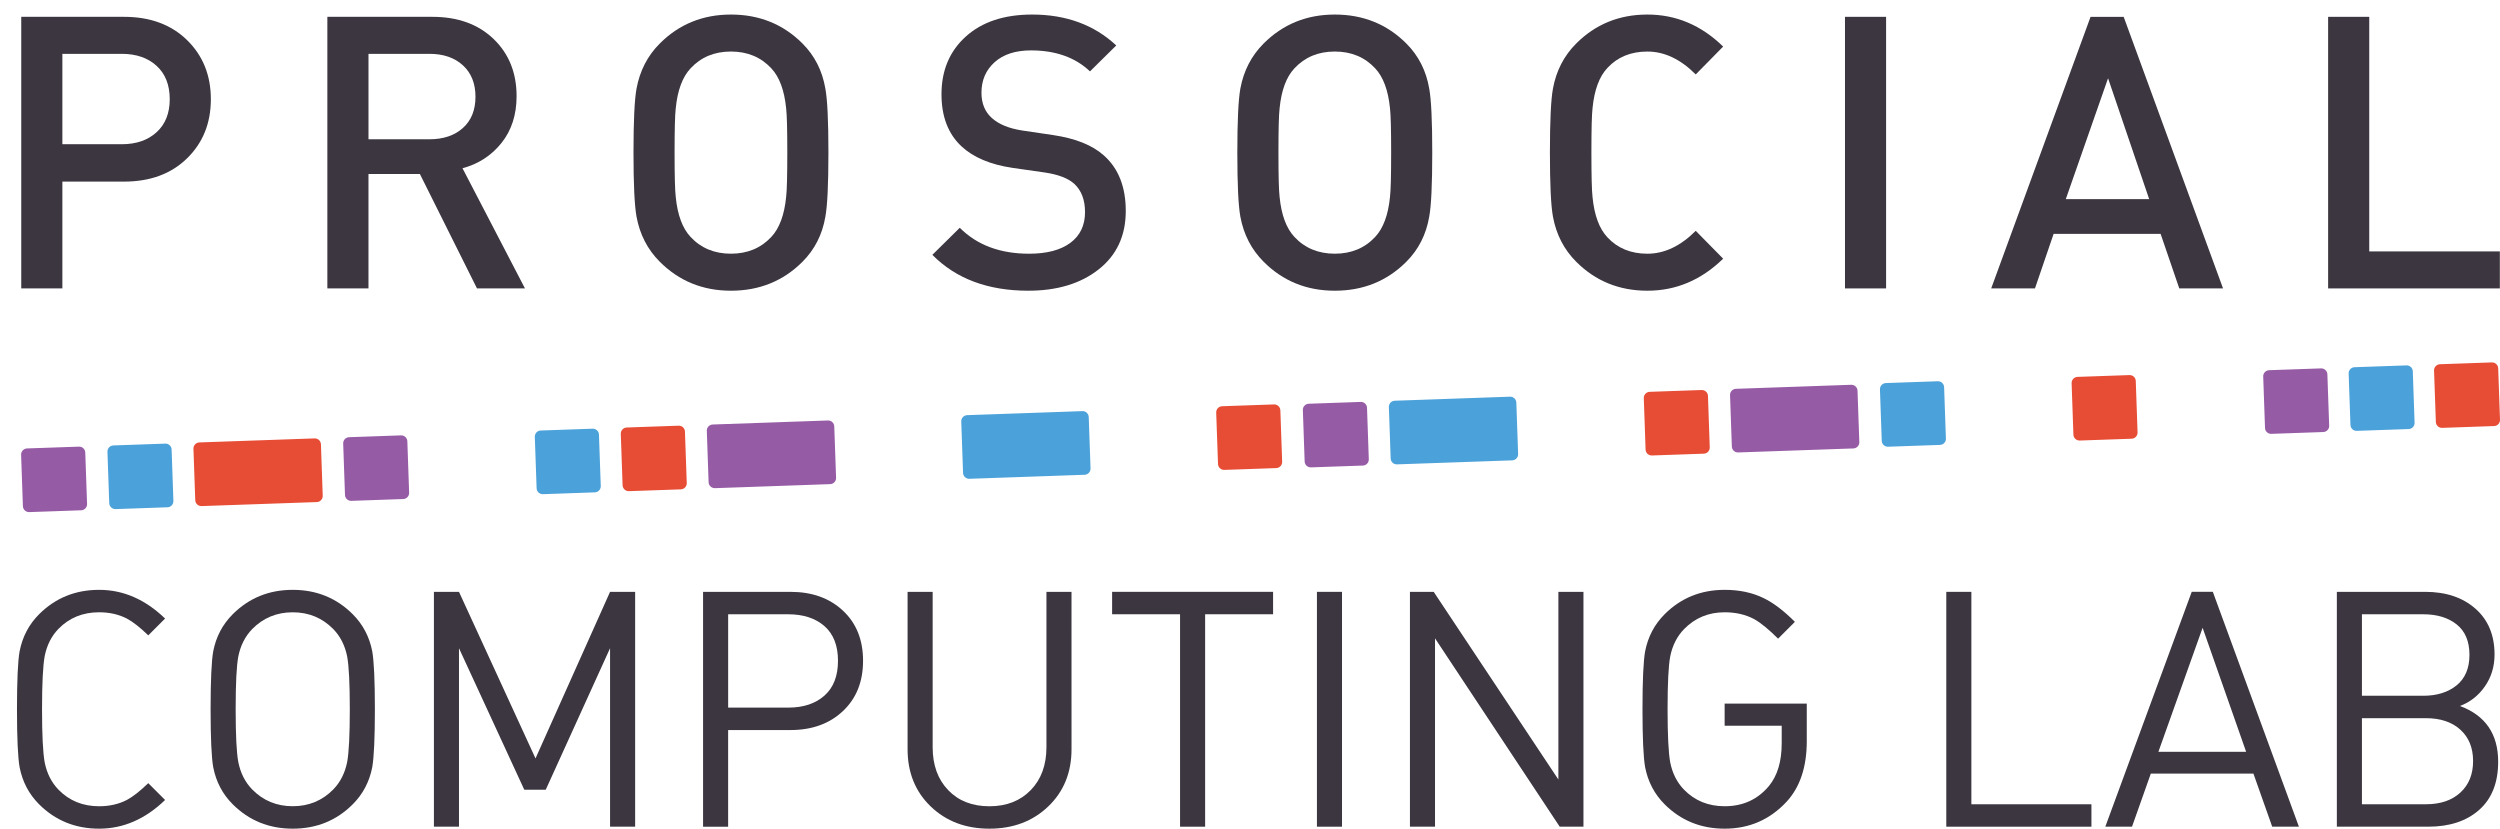
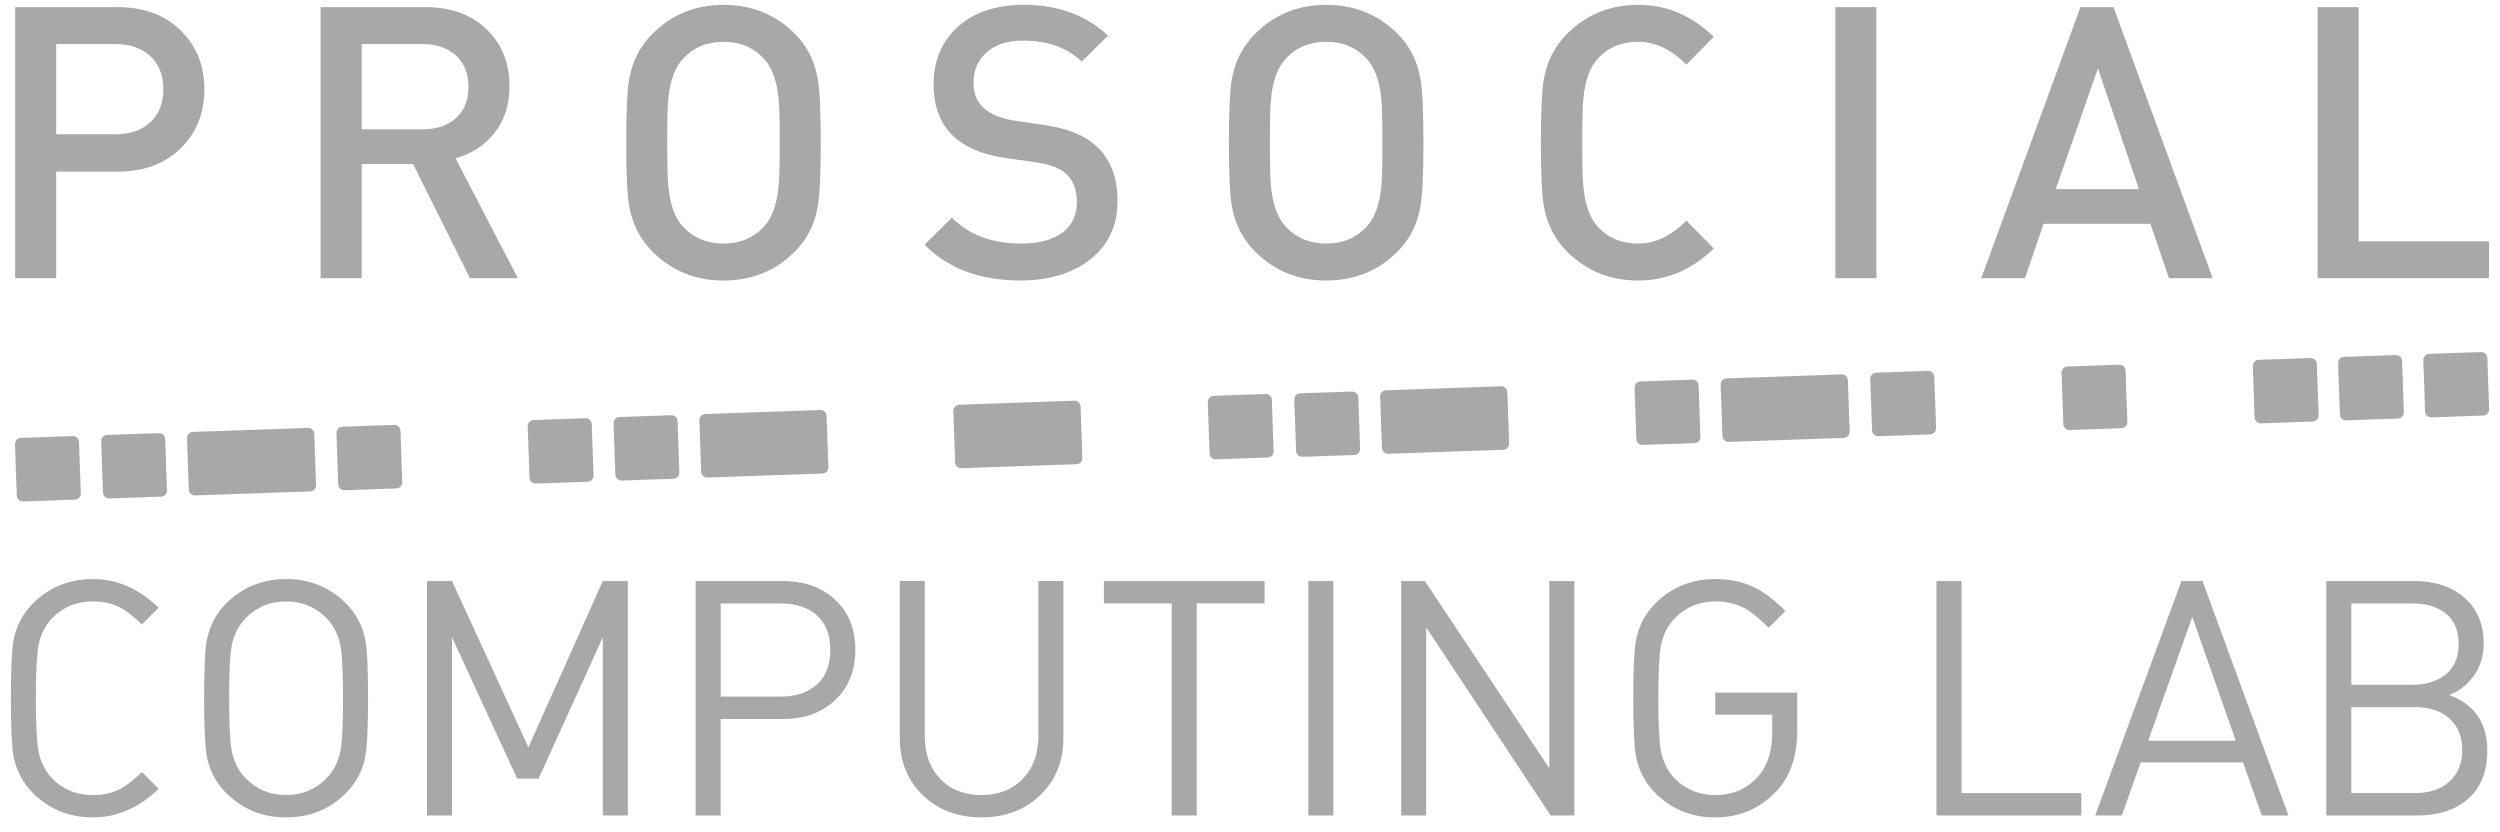
- <svg xmlns="http://www.w3.org/2000/svg" version="1.1" id="Layer_1" x="0px" y="0px" width="171.869px" height="56.969px" viewBox="0 0 171.869 56.969" enable-background="new 0 0 171.869 56.969" xml:space="preserve">
+ <svg xmlns="http://www.w3.org/2000/svg" version="1.1" id="Layer_1" x="0px" y="0px" width="134.302px" height="44.651px" viewBox="0 0 134.302 44.651" enable-background="new 0 0 134.302 44.651" xml:space="preserve">
  <g>
-     <path fill="#3C3640" d="M11.349,54.997c-1.36,1.315-2.872,1.972-4.535,1.972c-1.633,0-3.009-0.559-4.128-1.678   c-0.695-0.695-1.141-1.542-1.337-2.54c-0.121-0.681-0.182-2.011-0.182-3.991s0.061-3.311,0.182-3.991   c0.196-0.998,0.642-1.844,1.337-2.54c1.119-1.119,2.495-1.679,4.128-1.679c1.663,0,3.174,0.658,4.535,1.974l-1.156,1.156   c-0.559-0.544-1.051-0.93-1.474-1.156c-0.56-0.288-1.195-0.431-1.905-0.431c-1.119,0-2.049,0.377-2.79,1.134   c-0.483,0.498-0.802,1.125-0.952,1.881C2.951,45.774,2.89,46.991,2.89,48.76c0,1.77,0.061,2.986,0.182,3.651   c0.15,0.756,0.469,1.384,0.952,1.882c0.741,0.756,1.67,1.135,2.79,1.135c0.71,0,1.345-0.144,1.905-0.432   c0.423-0.227,0.915-0.613,1.474-1.156L11.349,54.997z" />
-     <path fill="#3C3640" d="M25.772,48.76c0,1.98-0.061,3.311-0.182,3.991c-0.196,0.998-0.643,1.845-1.338,2.54   c-1.119,1.12-2.495,1.678-4.127,1.678c-1.633,0-3.009-0.559-4.127-1.678c-0.696-0.695-1.142-1.542-1.338-2.54   c-0.121-0.681-0.182-2.011-0.182-3.991s0.061-3.311,0.182-3.991c0.196-0.998,0.642-1.844,1.338-2.54   c1.119-1.119,2.495-1.679,4.127-1.679c1.632,0,3.008,0.56,4.127,1.679c0.695,0.696,1.142,1.542,1.338,2.54   C25.711,45.45,25.772,46.78,25.772,48.76z M24.048,48.76c0-1.769-0.061-2.979-0.181-3.628c-0.151-0.755-0.469-1.383-0.952-1.882   c-0.757-0.771-1.687-1.156-2.79-1.156s-2.033,0.385-2.79,1.156c-0.483,0.5-0.801,1.127-0.952,1.882   c-0.122,0.65-0.182,1.859-0.182,3.628s0.06,2.979,0.182,3.628c0.15,0.756,0.468,1.383,0.952,1.882   c0.756,0.771,1.686,1.156,2.79,1.156s2.033-0.386,2.79-1.156c0.483-0.5,0.801-1.126,0.952-1.882   C23.988,51.739,24.048,50.529,24.048,48.76z" />
-     <path fill="#3C3640" d="M43.664,56.833H41.94V44.564l-4.422,9.729h-1.474l-4.49-9.729v12.269h-1.723V40.688h1.723l5.261,11.452   l5.125-11.452h1.724L43.664,56.833L43.664,56.833z" />
-     <path fill="#3C3640" d="M59.333,45.426c0,1.437-0.461,2.59-1.384,3.459s-2.124,1.304-3.606,1.304h-4.286v6.645h-1.723V40.688h6.009   c1.482,0,2.684,0.43,3.606,1.292C58.873,42.842,59.333,43.991,59.333,45.426z M57.61,45.426c0-1.042-0.31-1.836-0.929-2.38   c-0.621-0.544-1.452-0.816-2.495-0.816h-4.127v6.417h4.127c1.043,0,1.875-0.275,2.495-0.827C57.3,47.268,57.61,46.471,57.61,45.426   z" />
-     <path fill="#3C3640" d="M73.665,51.504c0,1.603-0.533,2.914-1.599,3.935c-1.065,1.021-2.415,1.53-4.048,1.53   s-2.978-0.51-4.037-1.53c-1.059-1.021-1.587-2.332-1.587-3.935V40.688h1.724v10.681c0,1.225,0.354,2.208,1.065,2.948   c0.71,0.742,1.656,1.112,2.834,1.112c1.18,0,2.127-0.371,2.846-1.112c0.718-0.741,1.077-1.724,1.077-2.948V40.688h1.723   L73.665,51.504L73.665,51.504z" />
-     <path fill="#3C3640" d="M87.521,42.229h-4.671v14.604h-1.724V42.229h-4.671v-1.542h11.066V42.229L87.521,42.229z" />
-     <path fill="#3C3640" d="M92.26,56.833h-1.724V40.688h1.724V56.833z" />
-     <path fill="#3C3640" d="M108.859,56.833h-1.633l-8.572-12.949v12.949h-1.724V40.688h1.633l8.572,12.903V40.688h1.724V56.833z" />
-     <path fill="#3C3640" d="M124.212,50.937c0,1.784-0.462,3.175-1.383,4.173c-1.149,1.24-2.571,1.859-4.264,1.859   c-1.633,0-3.009-0.559-4.128-1.678c-0.695-0.695-1.141-1.542-1.337-2.54c-0.122-0.681-0.183-2.011-0.183-3.991   s0.061-3.311,0.183-3.991c0.196-0.998,0.642-1.844,1.337-2.54c1.119-1.119,2.495-1.679,4.128-1.679   c1.012,0,1.904,0.189,2.676,0.567c0.665,0.318,1.383,0.862,2.154,1.633l-1.156,1.157c-0.635-0.635-1.179-1.081-1.633-1.338   c-0.59-0.318-1.271-0.476-2.041-0.476c-1.104,0-2.034,0.384-2.789,1.156c-0.484,0.5-0.802,1.127-0.953,1.882   c-0.121,0.65-0.181,1.86-0.181,3.628c0,1.77,0.06,2.986,0.181,3.651c0.151,0.756,0.468,1.384,0.953,1.882   c0.74,0.756,1.67,1.135,2.789,1.135c1.254,0,2.267-0.462,3.039-1.384c0.589-0.71,0.884-1.693,0.884-2.948v-1.202h-3.923v-1.52   h5.646V50.937z" />
-     <path fill="#3C3640" d="M143.781,56.833h-9.978V40.688h1.724v14.604h8.254L143.781,56.833L143.781,56.833z" />
-     <path fill="#3C3640" d="M158.045,56.833h-1.836l-1.292-3.651h-7.053l-1.293,3.651h-1.836l5.941-16.146h1.451L158.045,56.833z    M154.417,51.686l-2.993-8.527l-3.04,8.527H154.417z" />
-     <path fill="#3C3640" d="M171.743,52.366c0,1.436-0.436,2.54-1.304,3.31c-0.87,0.771-2.037,1.157-3.504,1.157h-6.282V40.688h6.078   c1.421,0,2.57,0.385,3.448,1.156c0.876,0.771,1.315,1.822,1.315,3.152c0,0.832-0.224,1.564-0.67,2.2   c-0.445,0.635-1.017,1.081-1.711,1.338C170.865,49.183,171.743,50.461,171.743,52.366z M169.769,45.019   c0-0.922-0.291-1.618-0.872-2.086c-0.583-0.468-1.35-0.703-2.302-0.703h-4.218v5.602h4.218c0.936,0,1.701-0.239,2.29-0.715   C169.473,46.639,169.769,45.941,169.769,45.019z M170.019,52.321c0-0.907-0.291-1.625-0.873-2.155s-1.372-0.793-2.37-0.793h-4.399   v5.918h4.399c0.998,0,1.788-0.269,2.37-0.805S170.019,53.228,170.019,52.321z" />
+     <path fill="#A8A8A8" d="M8.525,42.374c-1.061,1.026-2.24,1.538-3.537,1.538c-1.273,0-2.347-0.436-3.22-1.309   c-0.542-0.542-0.89-1.202-1.042-1.981c-0.094-0.53-0.142-1.567-0.142-3.112c0-1.544,0.048-2.582,0.142-3.112   c0.153-0.778,0.5-1.438,1.042-1.981c0.873-0.873,1.946-1.31,3.22-1.31c1.297,0,2.475,0.514,3.537,1.539l-0.902,0.902   c-0.436-0.425-0.82-0.726-1.149-0.902c-0.437-0.224-0.932-0.336-1.486-0.336c-0.873,0-1.598,0.294-2.176,0.885   c-0.376,0.389-0.625,0.877-0.743,1.467c-0.094,0.52-0.142,1.469-0.142,2.849c0,1.381,0.048,2.329,0.142,2.848   c0.118,0.59,0.366,1.079,0.743,1.468c0.578,0.59,1.303,0.885,2.176,0.885c0.554,0,1.049-0.111,1.486-0.336   c0.33-0.177,0.713-0.479,1.149-0.902L8.525,42.374z" />
+     <path fill="#A8A8A8" d="M19.773,37.51c0,1.545-0.047,2.582-0.142,3.112c-0.152,0.779-0.501,1.439-1.043,1.981   c-0.873,0.874-1.946,1.309-3.219,1.309c-1.273,0-2.347-0.436-3.219-1.309c-0.543-0.542-0.891-1.202-1.043-1.981   c-0.094-0.53-0.142-1.567-0.142-3.112c0-1.544,0.047-2.582,0.142-3.112c0.153-0.778,0.5-1.438,1.043-1.981   c0.873-0.873,1.946-1.31,3.219-1.31c1.273,0,2.346,0.437,3.219,1.31c0.542,0.543,0.891,1.203,1.043,1.981   C19.726,34.929,19.773,35.966,19.773,37.51z M18.429,37.51c0-1.38-0.047-2.323-0.141-2.829c-0.118-0.589-0.366-1.079-0.743-1.468   c-0.59-0.603-1.316-0.902-2.176-0.902c-0.86,0-1.585,0.3-2.176,0.902c-0.376,0.39-0.625,0.879-0.743,1.468   c-0.095,0.507-0.142,1.449-0.142,2.829s0.047,2.323,0.142,2.83c0.117,0.59,0.365,1.079,0.743,1.467   c0.589,0.602,1.315,0.902,2.176,0.902c0.861,0,1.586-0.301,2.176-0.902c0.376-0.39,0.625-0.877,0.743-1.467   C18.382,39.833,18.429,38.89,18.429,37.51z" />
+     <path fill="#A8A8A8" d="M33.728,43.807h-1.345v-9.569l-3.449,7.588h-1.15l-3.501-7.588v9.569h-1.344V31.214h1.344l4.103,8.933   l3.997-8.933h1.345V43.807L33.728,43.807z" />
+     <path fill="#A8A8A8" d="M45.949,34.909c0,1.121-0.36,2.021-1.08,2.698c-0.72,0.678-1.656,1.018-2.812,1.018h-3.342v5.182H37.37   V31.214h4.687c1.156,0,2.093,0.336,2.812,1.009C45.59,32.895,45.949,33.791,45.949,34.909z M44.604,34.909   c0-0.812-0.242-1.432-0.724-1.855c-0.484-0.425-1.133-0.637-1.946-0.637h-3.218v5.004h3.218c0.813,0,1.462-0.214,1.946-0.644   C44.363,36.346,44.604,35.725,44.604,34.909z" />
+     <path fill="#A8A8A8" d="M57.126,39.65c0,1.25-0.416,2.272-1.247,3.069c-0.831,0.796-1.884,1.192-3.157,1.192   c-1.274,0-2.323-0.397-3.148-1.192c-0.826-0.797-1.238-1.819-1.238-3.069v-8.437h1.345v8.331c0,0.955,0.276,1.722,0.831,2.299   c0.554,0.578,1.292,0.868,2.21,0.868c0.92,0,1.659-0.29,2.219-0.868c0.56-0.577,0.84-1.345,0.84-2.299v-8.331h1.344L57.126,39.65   L57.126,39.65z" />
+     <path fill="#A8A8A8" d="M67.933,32.416H64.29v11.391h-1.345V32.416h-3.643v-1.202h8.63V32.416L67.933,32.416z" />
+     <path fill="#A8A8A8" d="M71.629,43.807h-1.344V31.214h1.344V43.807z" />
+     <path fill="#A8A8A8" d="M84.575,43.807h-1.273l-6.686-10.1v10.1h-1.343V31.214h1.273l6.685,10.063V31.214h1.344V43.807z" />
+     <path fill="#A8A8A8" d="M96.55,39.208c0,1.391-0.361,2.476-1.08,3.254c-0.895,0.967-2.004,1.45-3.324,1.45   c-1.273,0-2.348-0.436-3.221-1.309c-0.541-0.542-0.889-1.202-1.041-1.981c-0.096-0.53-0.145-1.567-0.145-3.112   c0-1.544,0.049-2.582,0.145-3.112c0.152-0.778,0.5-1.438,1.041-1.981c0.873-0.873,1.947-1.31,3.221-1.31   c0.789,0,1.484,0.147,2.086,0.442c0.52,0.249,1.08,0.672,1.682,1.273l-0.902,0.903c-0.496-0.496-0.92-0.844-1.273-1.045   c-0.461-0.247-0.992-0.371-1.592-0.371c-0.861,0-1.588,0.3-2.176,0.902c-0.377,0.39-0.625,0.879-0.742,1.468   c-0.096,0.507-0.143,1.45-0.143,2.829c0,1.381,0.047,2.329,0.143,2.848c0.117,0.59,0.363,1.079,0.742,1.468   c0.578,0.59,1.303,0.886,2.176,0.886c0.979,0,1.768-0.36,2.369-1.08c0.459-0.554,0.689-1.32,0.689-2.299v-0.938h-3.059v-1.186   h4.402v2H96.55z" />
+     <path fill="#A8A8A8" d="M111.812,43.807h-7.781V31.214h1.344v11.391h6.438V43.807L111.812,43.807z" />
+     <path fill="#A8A8A8" d="M122.937,43.807h-1.432l-1.008-2.849h-5.5l-1.01,2.849h-1.432l4.633-12.593h1.133L122.937,43.807z    M120.106,39.792l-2.334-6.65l-2.371,6.65H120.106z" />
+     <path fill="#A8A8A8" d="M133.62,40.322c0,1.12-0.34,1.981-1.018,2.581c-0.678,0.602-1.59,0.903-2.732,0.903h-4.9V31.214h4.742   c1.107,0,2.004,0.301,2.688,0.902s1.025,1.421,1.025,2.458c0,0.649-0.174,1.221-0.521,1.716s-0.793,0.844-1.336,1.044   C132.935,37.84,133.62,38.837,133.62,40.322z M132.079,34.593c0-0.719-0.227-1.263-0.678-1.627   c-0.457-0.365-1.055-0.549-1.797-0.549h-3.289v4.369h3.289c0.73,0,1.326-0.187,1.785-0.558   C131.851,35.855,132.079,35.312,132.079,34.593z M132.274,40.287c0-0.707-0.227-1.268-0.68-1.681   c-0.455-0.413-1.07-0.618-1.848-0.618h-3.432v4.615h3.432c0.777,0,1.393-0.21,1.848-0.628   C132.048,41.558,132.274,40.995,132.274,40.287z" />
  </g>
-   <path fill="#E74C35" d="M171.869,28.856c0.008,0.231-0.174,0.426-0.404,0.434l-3.571,0.125c-0.231,0.008-0.427-0.173-0.435-0.405  l-0.124-3.536c-0.008-0.232,0.175-0.426,0.406-0.434l3.57-0.125c0.231-0.008,0.427,0.173,0.434,0.405L171.869,28.856z" />
-   <path fill="#E74C35" d="M146.952,29.726c0.008,0.233-0.174,0.427-0.405,0.435l-3.571,0.125c-0.231,0.008-0.426-0.173-0.434-0.406  l-0.123-3.534c-0.009-0.232,0.173-0.428,0.405-0.436l3.571-0.124c0.231-0.008,0.426,0.173,0.434,0.406L146.952,29.726z" />
-   <path fill="#E74C35" d="M117.541,30.754c0.008,0.231-0.173,0.426-0.405,0.435l-3.57,0.124c-0.232,0.008-0.427-0.173-0.436-0.405  l-0.123-3.536c-0.009-0.231,0.173-0.426,0.406-0.435l3.57-0.124c0.232-0.008,0.427,0.173,0.436,0.404L117.541,30.754z" />
-   <path fill="#965BA5" d="M94.102,31.572c0.008,0.232-0.173,0.426-0.405,0.434l-3.57,0.125c-0.232,0.008-0.427-0.173-0.435-0.405  l-0.124-3.535c-0.008-0.232,0.174-0.427,0.406-0.435l3.571-0.125c0.231-0.008,0.426,0.173,0.434,0.405L94.102,31.572z" />
-   <path fill="#E74C35" d="M88.145,31.745c0.009,0.231-0.173,0.426-0.405,0.435l-3.57,0.124c-0.232,0.009-0.427-0.173-0.435-0.405  l-0.124-3.536c-0.008-0.232,0.173-0.426,0.406-0.435l3.57-0.125c0.231-0.008,0.426,0.173,0.435,0.405L88.145,31.745z" />
-   <path fill="#E74C35" d="M47.213,33.207c0.008,0.231-0.173,0.426-0.406,0.435l-3.57,0.124c-0.232,0.009-0.427-0.173-0.435-0.405  l-0.124-3.535c-0.008-0.233,0.173-0.427,0.406-0.436l3.57-0.125c0.232-0.009,0.427,0.173,0.435,0.406L47.213,33.207z" />
-   <path fill="#4BA1D9" d="M41.301,33.413c0.008,0.231-0.173,0.427-0.405,0.435l-3.57,0.125c-0.232,0.009-0.427-0.173-0.435-0.406  l-0.124-3.535c-0.008-0.232,0.173-0.427,0.405-0.435l3.57-0.125c0.232-0.008,0.426,0.173,0.435,0.406L41.301,33.413z" />
-   <path fill="#965BA5" d="M28.127,33.873c0.008,0.232-0.173,0.427-0.405,0.434l-3.57,0.126c-0.232,0.007-0.427-0.174-0.435-0.406  l-0.124-3.535c-0.008-0.233,0.174-0.427,0.406-0.436l3.57-0.125c0.232-0.009,0.427,0.173,0.435,0.406L28.127,33.873z" />
-   <path fill="#4BA1D9" d="M11.921,34.439c0.008,0.231-0.173,0.427-0.405,0.435l-3.57,0.125c-0.232,0.008-0.427-0.174-0.435-0.406  l-0.124-3.535c-0.008-0.233,0.173-0.427,0.406-0.435l3.57-0.125c0.232-0.008,0.427,0.174,0.435,0.406L11.921,34.439z" />
-   <path fill="#965BA5" d="M5.986,34.646c0.008,0.231-0.173,0.427-0.405,0.435l-3.57,0.125c-0.233,0.008-0.427-0.174-0.436-0.406  l-0.124-3.536c-0.008-0.231,0.173-0.426,0.406-0.435l3.57-0.124c0.232-0.009,0.427,0.173,0.435,0.406L5.986,34.646z" />
-   <path fill="#4BA1D9" d="M165.997,29.061c0.009,0.233-0.173,0.427-0.405,0.435l-3.57,0.124c-0.232,0.009-0.426-0.172-0.434-0.405  l-0.124-3.535c-0.008-0.232,0.173-0.427,0.405-0.435l3.571-0.125c0.232-0.008,0.426,0.173,0.434,0.406L165.997,29.061z" />
-   <path fill="#4BA1D9" d="M133.777,30.151c0.009,0.232-0.173,0.427-0.405,0.435l-3.571,0.125c-0.232,0.008-0.427-0.173-0.435-0.406  l-0.124-3.535c-0.008-0.232,0.174-0.427,0.406-0.435l3.57-0.125c0.232-0.008,0.426,0.173,0.435,0.406L133.777,30.151z" />
-   <path fill="#965BA5" d="M127.264,26.453l-7.923,0.277c-0.233,0.008-0.414,0.202-0.405,0.435l0.124,3.535  c0.008,0.233,0.203,0.415,0.435,0.405l7.923-0.276c0.231-0.009,0.414-0.203,0.406-0.435l-0.124-3.535  C127.691,26.627,127.496,26.445,127.264,26.453z" />
-   <path fill="#4BA1D9" d="M103.809,27.271l-7.923,0.278c-0.232,0.009-0.413,0.203-0.405,0.434l0.124,3.536  c0.008,0.232,0.202,0.414,0.435,0.405l7.922-0.276c0.231-0.009,0.414-0.203,0.406-0.435l-0.124-3.536  C104.235,27.446,104.041,27.264,103.809,27.271z" />
-   <path fill="#4BA1D9" d="M74.413,28.264l-7.923,0.277c-0.232,0.008-0.414,0.203-0.406,0.435l0.124,3.535  c0.008,0.232,0.203,0.413,0.435,0.405l7.923-0.277c0.232-0.008,0.413-0.202,0.406-0.434l-0.124-3.535  C74.839,28.437,74.645,28.255,74.413,28.264z" />
-   <path fill="#965BA5" d="M56.92,28.907l-7.923,0.277c-0.231,0.008-0.414,0.202-0.405,0.434l0.123,3.536  c0.008,0.231,0.203,0.414,0.435,0.406l7.923-0.277c0.232-0.008,0.414-0.204,0.405-0.435l-0.124-3.535  C57.347,29.08,57.152,28.899,56.92,28.907z" />
-   <path fill="#E74C35" d="M21.627,30.139l-7.923,0.277c-0.231,0.008-0.413,0.202-0.405,0.435l0.124,3.536  c0.008,0.231,0.203,0.414,0.435,0.405l7.923-0.276c0.232-0.009,0.414-0.204,0.406-0.436l-0.123-3.535  C22.055,30.312,21.86,30.131,21.627,30.139z" />
-   <path fill="#965BA5" d="M160.125,29.267c0.009,0.231-0.173,0.426-0.405,0.434l-3.571,0.125c-0.231,0.009-0.427-0.173-0.435-0.405  l-0.124-3.535c-0.008-0.232,0.174-0.427,0.406-0.436l3.57-0.124c0.233-0.008,0.427,0.173,0.436,0.406L160.125,29.267z" />
-   <path fill="#3C3640" d="M14.496,6.821c0,1.644-0.546,2.999-1.636,4.064c-1.091,1.067-2.535,1.6-4.332,1.6h-4.24v7.342H1.461V1.157  h7.067c1.797,0,3.241,0.534,4.332,1.6C13.95,3.824,14.496,5.178,14.496,6.821z M11.669,6.821c0-0.979-0.301-1.744-0.903-2.294  s-1.4-0.826-2.395-0.826H4.288v6.214h4.083c0.994,0,1.793-0.275,2.395-0.826C11.368,8.539,11.669,7.783,11.669,6.821z" />
-   <path fill="#3C3640" d="M36.09,19.828h-3.298l-3.926-7.867h-3.534v7.867h-2.827V1.157h7.224c1.745,0,3.146,0.507,4.202,1.521  c1.055,1.014,1.583,2.326,1.583,3.933c0,1.277-0.345,2.348-1.034,3.213c-0.69,0.865-1.584,1.447-2.684,1.743L36.09,19.828z   M32.688,6.651c0-0.913-0.289-1.633-0.864-2.16c-0.576-0.526-1.343-0.79-2.303-0.79h-4.188v5.874h4.188  c0.959,0,1.728-0.259,2.303-0.777C32.4,8.28,32.688,7.564,32.688,6.651z" />
-   <path fill="#3C3640" d="M56.952,10.493c0,2.185-0.07,3.654-0.21,4.405c-0.209,1.224-0.732,2.255-1.57,3.094  c-1.326,1.329-2.967,1.994-4.921,1.994c-1.937,0-3.568-0.665-4.895-1.994c-0.838-0.839-1.37-1.871-1.596-3.094  c-0.14-0.77-0.209-2.237-0.209-4.405s0.069-3.636,0.209-4.405c0.227-1.224,0.758-2.255,1.596-3.094C46.682,1.665,48.314,1,50.25,1  c1.955,0,3.595,0.665,4.921,1.993c0.838,0.839,1.361,1.871,1.57,3.094C56.881,6.839,56.952,8.307,56.952,10.493z M54.125,10.493  c0-1.59-0.026-2.604-0.079-3.042c-0.123-1.242-0.462-2.159-1.021-2.754c-0.716-0.769-1.641-1.154-2.775-1.154  c-1.135,0-2.059,0.385-2.774,1.154c-0.558,0.595-0.899,1.512-1.021,2.754c-0.053,0.437-0.079,1.451-0.079,3.042  c0,1.591,0.026,2.605,0.079,3.042c0.122,1.242,0.462,2.159,1.021,2.754c0.715,0.769,1.64,1.152,2.774,1.152  c1.134,0,2.059-0.384,2.775-1.152c0.558-0.595,0.898-1.513,1.021-2.754C54.099,13.098,54.125,12.083,54.125,10.493z" />
-   <path fill="#3C3640" d="M77.394,14.504c0,1.696-0.62,3.034-1.858,4.012c-1.239,0.979-2.853,1.47-4.843,1.47  c-2.774,0-4.973-0.822-6.596-2.466l1.885-1.861c1.186,1.189,2.774,1.783,4.763,1.783c1.222,0,2.168-0.249,2.84-0.747  c0.671-0.498,1.008-1.202,1.008-2.11c0-0.84-0.245-1.486-0.733-1.941c-0.418-0.384-1.099-0.647-2.042-0.787l-2.198-0.314  c-1.536-0.227-2.714-0.725-3.534-1.495c-0.908-0.856-1.361-2.045-1.361-3.566c0-1.643,0.558-2.967,1.675-3.973  C67.517,1.503,69.035,1,70.955,1c2.338,0,4.267,0.708,5.785,2.124l-1.806,1.783c-1.013-0.961-2.365-1.442-4.058-1.442  c-1.064,0-1.897,0.271-2.5,0.812c-0.602,0.542-0.903,1.241-0.903,2.098c0,0.734,0.24,1.315,0.72,1.744  c0.48,0.428,1.173,0.712,2.081,0.852l2.12,0.314c1.536,0.228,2.696,0.691,3.481,1.39C76.888,11.567,77.394,12.844,77.394,14.504z" />
-   <path fill="#3C3640" d="M98.464,10.493c0,2.185-0.069,3.654-0.209,4.405c-0.209,1.224-0.732,2.255-1.57,3.094  c-1.326,1.329-2.967,1.994-4.921,1.994c-1.937,0-3.569-0.665-4.895-1.994c-0.838-0.839-1.37-1.871-1.597-3.094  c-0.14-0.77-0.209-2.237-0.209-4.405s0.07-3.636,0.209-4.405c0.227-1.224,0.759-2.255,1.597-3.094C88.195,1.665,89.827,1,91.764,1  c1.954,0,3.595,0.665,4.921,1.993c0.838,0.839,1.361,1.871,1.57,3.094C98.395,6.839,98.464,8.307,98.464,10.493z M95.638,10.493  c0-1.59-0.026-2.604-0.079-3.042c-0.122-1.242-0.462-2.159-1.02-2.754c-0.717-0.769-1.641-1.154-2.775-1.154  s-2.059,0.385-2.774,1.154c-0.559,0.595-0.9,1.512-1.021,2.754c-0.053,0.437-0.079,1.451-0.079,3.042  c0,1.591,0.026,2.605,0.079,3.042c0.121,1.242,0.462,2.159,1.021,2.754c0.715,0.769,1.64,1.152,2.774,1.152s2.059-0.384,2.775-1.152  c0.558-0.595,0.898-1.513,1.02-2.754C95.612,13.098,95.638,12.083,95.638,10.493z" />
-   <path fill="#3C3640" d="M118.462,17.783c-1.501,1.468-3.237,2.203-5.209,2.203c-1.938,0-3.568-0.665-4.895-1.994  c-0.838-0.839-1.37-1.871-1.596-3.094c-0.141-0.77-0.209-2.237-0.209-4.405s0.068-3.636,0.209-4.405  c0.226-1.224,0.758-2.255,1.596-3.094C109.685,1.665,111.316,1,113.253,1c1.972,0,3.708,0.734,5.209,2.202l-1.884,1.915  c-1.047-1.049-2.155-1.573-3.324-1.573c-1.135,0-2.051,0.375-2.749,1.127c-0.559,0.595-0.898,1.512-1.021,2.754  c-0.053,0.437-0.079,1.46-0.079,3.068c0,1.608,0.027,2.631,0.079,3.068c0.123,1.241,0.462,2.159,1.021,2.753  c0.698,0.752,1.614,1.128,2.749,1.128c1.169,0,2.277-0.524,3.324-1.573L118.462,17.783z" />
-   <path fill="#3C3640" d="M129.665,19.828h-2.827V1.157h2.827V19.828z" />
-   <path fill="#3C3640" d="M152.829,19.828h-3.009l-1.283-3.749h-7.356l-1.282,3.749h-3.009l6.831-18.67h2.277L152.829,19.828z   M147.751,13.691l-2.827-8.312l-2.906,8.312H147.751z" />
-   <path fill="#3C3640" d="M171.858,19.828h-11.805V1.157h2.827v16.127h8.978V19.828z" />
+   <path fill="#A8A8A8" d="M133.718,21.986c0.006,0.18-0.137,0.333-0.314,0.338l-2.785,0.098c-0.18,0.006-0.334-0.135-0.34-0.316  l-0.096-2.758c-0.008-0.181,0.135-0.333,0.316-0.338l2.785-0.098c0.18-0.006,0.332,0.135,0.338,0.316L133.718,21.986z" />
+   <path fill="#A8A8A8" d="M114.284,22.665c0.006,0.182-0.135,0.333-0.316,0.339l-2.785,0.097c-0.18,0.006-0.332-0.135-0.338-0.317  l-0.096-2.756c-0.006-0.181,0.135-0.334,0.316-0.34l2.785-0.097c0.18-0.006,0.332,0.135,0.338,0.317L114.284,22.665z" />
+   <path fill="#A8A8A8" d="M91.347,23.466c0.006,0.18-0.135,0.333-0.316,0.34l-2.785,0.096c-0.18,0.006-0.332-0.134-0.34-0.315  l-0.096-2.758c-0.006-0.18,0.137-0.333,0.316-0.339l2.785-0.097c0.182-0.006,0.334,0.135,0.34,0.315L91.347,23.466z" />
+   <path fill="#A8A8A8" d="M73.066,24.105c0.006,0.181-0.135,0.332-0.316,0.338l-2.784,0.098c-0.18,0.006-0.333-0.135-0.339-0.315  l-0.098-2.757c-0.006-0.181,0.137-0.333,0.317-0.339l2.785-0.098c0.181-0.006,0.333,0.135,0.339,0.316L73.066,24.105z" />
+   <path fill="#A8A8A8" d="M68.42,24.24c0.006,0.18-0.135,0.332-0.316,0.339l-2.785,0.097c-0.181,0.006-0.333-0.135-0.339-0.316  l-0.097-2.758c-0.006-0.181,0.135-0.332,0.317-0.339l2.784-0.097c0.18-0.006,0.332,0.135,0.34,0.316L68.42,24.24z" />
+   <path fill="#A8A8A8" d="M36.496,25.38c0.007,0.18-0.135,0.332-0.316,0.339l-2.784,0.096c-0.181,0.008-0.333-0.135-0.339-0.315  l-0.097-2.757c-0.006-0.182,0.135-0.334,0.316-0.34l2.784-0.098c0.182-0.007,0.333,0.134,0.339,0.316L36.496,25.38z" />
+   <path fill="#A8A8A8" d="M31.885,25.541c0.006,0.181-0.135,0.333-0.316,0.339l-2.784,0.098c-0.181,0.007-0.333-0.135-0.339-0.317  l-0.097-2.756c-0.007-0.182,0.135-0.333,0.315-0.339l2.785-0.098c0.181-0.007,0.332,0.134,0.339,0.316L31.885,25.541z" />
+   <path fill="#A8A8A8" d="M21.61,25.899c0.006,0.181-0.135,0.333-0.316,0.338l-2.785,0.099c-0.181,0.004-0.333-0.136-0.339-0.317  l-0.097-2.757c-0.006-0.182,0.136-0.333,0.317-0.339l2.784-0.098c0.181-0.008,0.333,0.134,0.339,0.316L21.61,25.899z" />
+   <path fill="#A8A8A8" d="M8.971,26.341c0.006,0.18-0.135,0.333-0.316,0.339l-2.784,0.098c-0.181,0.006-0.333-0.136-0.339-0.317  l-0.097-2.756c-0.007-0.182,0.135-0.333,0.316-0.34l2.784-0.097c0.181-0.006,0.333,0.135,0.339,0.317L8.971,26.341z" />
+   <path fill="#A8A8A8" d="M4.342,26.502c0.006,0.18-0.135,0.333-0.316,0.339l-2.784,0.098c-0.182,0.006-0.333-0.136-0.34-0.317  l-0.097-2.758c-0.006-0.18,0.135-0.332,0.316-0.339l2.784-0.097c0.181-0.007,0.333,0.135,0.339,0.317L4.342,26.502z" />
+   <path fill="#A8A8A8" d="M129.138,22.146c0.008,0.182-0.135,0.333-0.314,0.339l-2.785,0.097c-0.182,0.007-0.332-0.134-0.338-0.316  l-0.098-2.757c-0.006-0.181,0.137-0.333,0.316-0.339l2.785-0.097c0.18-0.007,0.332,0.135,0.338,0.316L129.138,22.146z" />
+   <path fill="#A8A8A8" d="M104.009,22.996c0.008,0.182-0.135,0.334-0.314,0.34l-2.787,0.098c-0.18,0.006-0.332-0.135-0.338-0.317  l-0.098-2.757c-0.006-0.181,0.137-0.333,0.316-0.339l2.785-0.098c0.182-0.006,0.332,0.135,0.34,0.317L104.009,22.996z" />
+   <path fill="#A8A8A8" d="M98.931,20.112l-6.18,0.216c-0.182,0.006-0.324,0.158-0.316,0.339l0.096,2.757  c0.006,0.182,0.158,0.324,0.34,0.316l6.18-0.215c0.18-0.007,0.322-0.159,0.316-0.339l-0.096-2.757  C99.263,20.248,99.11,20.106,98.931,20.112z" />
+   <path fill="#A8A8A8" d="M80.637,20.75l-6.18,0.217c-0.181,0.007-0.322,0.158-0.315,0.338l0.096,2.758  c0.006,0.181,0.158,0.323,0.339,0.315l6.179-0.215c0.18-0.007,0.323-0.158,0.317-0.339l-0.097-2.758  C80.969,20.886,80.817,20.745,80.637,20.75z" />
+   <path fill="#A8A8A8" d="M57.71,21.525l-6.179,0.216c-0.182,0.006-0.323,0.158-0.317,0.339l0.097,2.757  c0.006,0.181,0.159,0.322,0.339,0.316l6.179-0.216c0.181-0.006,0.322-0.157,0.317-0.338l-0.097-2.757  C58.042,21.66,57.891,21.518,57.71,21.525z" />
+   <path fill="#A8A8A8" d="M44.066,22.026l-6.179,0.215c-0.18,0.006-0.323,0.158-0.316,0.339l0.096,2.758  c0.006,0.18,0.158,0.323,0.339,0.316l6.18-0.216c0.181-0.006,0.323-0.159,0.316-0.339l-0.097-2.757  C44.4,22.161,44.248,22.02,44.066,22.026z" />
+   <path fill="#A8A8A8" d="M16.541,22.987l-6.179,0.216c-0.18,0.006-0.322,0.158-0.316,0.339l0.097,2.757  c0.006,0.181,0.159,0.323,0.339,0.316l6.179-0.215c0.181-0.007,0.323-0.158,0.317-0.34l-0.096-2.757  C16.875,23.122,16.722,22.98,16.541,22.987z" />
+   <path fill="#A8A8A8" d="M124.56,22.307c0.006,0.18-0.137,0.332-0.316,0.338l-2.785,0.098c-0.18,0.007-0.334-0.136-0.34-0.316  l-0.096-2.757c-0.008-0.181,0.135-0.333,0.316-0.34l2.783-0.097c0.182-0.007,0.334,0.135,0.34,0.316L124.56,22.307z" />
+   <path fill="#A8A8A8" d="M10.979,4.8c0,1.283-0.426,2.339-1.276,3.17C8.852,8.803,7.726,9.218,6.324,9.218H3.018v5.726H0.813V0.383  h5.511c1.402,0,2.528,0.417,3.379,1.248C10.553,2.463,10.979,3.519,10.979,4.8z M8.774,4.8c0-0.763-0.235-1.36-0.705-1.789  C7.601,2.583,6.978,2.367,6.202,2.367H3.018v4.847h3.185C6.978,7.214,7.601,7,8.07,6.569C8.54,6.141,8.774,5.551,8.774,4.8z" />
+   <path fill="#A8A8A8" d="M27.821,14.945h-2.572L22.187,8.81H19.43v6.136h-2.205V0.383h5.634c1.361,0,2.454,0.396,3.277,1.186  c0.822,0.791,1.234,1.814,1.234,3.067c0,0.996-0.269,1.832-0.807,2.506c-0.538,0.674-1.235,1.128-2.093,1.359L27.821,14.945z   M25.167,4.668c0-0.712-0.226-1.273-0.674-1.685c-0.449-0.41-1.047-0.616-1.796-0.616h-3.266v4.582h3.266  c0.748,0,1.348-0.202,1.796-0.606C24.943,5.939,25.167,5.38,25.167,4.668z" />
+   <path fill="#A8A8A8" d="M44.092,7.665c0,1.704-0.055,2.85-0.164,3.436c-0.163,0.955-0.571,1.759-1.225,2.413  c-1.034,1.037-2.314,1.555-3.838,1.555c-1.511,0-2.783-0.519-3.818-1.555c-0.653-0.654-1.068-1.459-1.245-2.413  C33.694,10.5,33.64,9.355,33.64,7.665s0.054-2.836,0.163-3.436c0.177-0.955,0.591-1.759,1.245-2.413  c1.035-1.037,2.307-1.555,3.817-1.555c1.524,0,2.804,0.519,3.838,1.555c0.653,0.654,1.062,1.459,1.225,2.413  C44.036,4.814,44.092,5.96,44.092,7.665z M41.887,7.665c0-1.24-0.02-2.031-0.062-2.373c-0.096-0.969-0.36-1.684-0.796-2.147  c-0.559-0.601-1.28-0.9-2.164-0.9c-0.885,0-1.606,0.3-2.164,0.9C36.266,3.608,36,4.323,35.905,5.292  c-0.042,0.341-0.062,1.132-0.062,2.373s0.02,2.032,0.062,2.373c0.095,0.969,0.36,1.684,0.796,2.148  c0.558,0.6,1.279,0.898,2.164,0.898c0.884,0,1.605-0.299,2.164-0.898c0.435-0.464,0.7-1.18,0.796-2.148  C41.867,9.696,41.887,8.905,41.887,7.665z" />
+   <path fill="#A8A8A8" d="M60.035,10.793c0,1.323-0.483,2.366-1.449,3.129c-0.967,0.764-2.225,1.146-3.777,1.146  c-2.164,0-3.878-0.641-5.145-1.923l1.47-1.451c0.925,0.927,2.164,1.39,3.715,1.39c0.953,0,1.691-0.194,2.215-0.583  c0.523-0.388,0.786-0.937,0.786-1.646c0-0.655-0.191-1.159-0.572-1.514c-0.326-0.3-0.857-0.505-1.592-0.614l-1.714-0.245  c-1.198-0.177-2.117-0.565-2.756-1.166c-0.708-0.667-1.062-1.595-1.062-2.781c0-1.281,0.436-2.314,1.307-3.099  s2.055-1.177,3.552-1.177c1.824,0,3.328,0.552,4.512,1.657l-1.409,1.391c-0.79-0.75-1.845-1.125-3.165-1.125  c-0.83,0-1.479,0.211-1.95,0.633c-0.47,0.423-0.704,0.968-0.704,1.636c0,0.573,0.187,1.026,0.561,1.36  c0.375,0.333,0.916,0.555,1.623,0.665l1.654,0.245c1.198,0.178,2.103,0.539,2.715,1.083C59.64,8.502,60.035,9.498,60.035,10.793z" />
+   <path fill="#A8A8A8" d="M76.468,7.665c0,1.704-0.053,2.85-0.163,3.436c-0.163,0.955-0.571,1.759-1.225,2.413  c-1.035,1.037-2.314,1.555-3.837,1.555c-1.511,0-2.785-0.519-3.818-1.555c-0.654-0.654-1.069-1.459-1.246-2.413  c-0.109-0.601-0.163-1.745-0.163-3.436s0.054-2.836,0.163-3.436c0.177-0.955,0.592-1.759,1.246-2.413  c1.033-1.037,2.307-1.555,3.818-1.555c1.523,0,2.803,0.519,3.837,1.555c0.653,0.654,1.062,1.459,1.225,2.413  C76.415,4.814,76.468,5.96,76.468,7.665z M74.264,7.665c0-1.24-0.02-2.031-0.061-2.373c-0.096-0.969-0.361-1.684-0.796-2.147  c-0.56-0.601-1.28-0.9-2.164-0.9c-0.885,0-1.606,0.3-2.164,0.9c-0.437,0.464-0.703,1.179-0.797,2.147  c-0.041,0.341-0.062,1.132-0.062,2.373s0.021,2.032,0.062,2.373c0.094,0.969,0.36,1.684,0.797,2.148  c0.557,0.6,1.279,0.898,2.164,0.898c0.884,0,1.605-0.299,2.164-0.898c0.435-0.464,0.7-1.18,0.796-2.148  C74.244,9.696,74.264,8.905,74.264,7.665z" />
+   <path fill="#A8A8A8" d="M92.065,13.351c-1.172,1.145-2.525,1.718-4.062,1.718c-1.512,0-2.784-0.519-3.818-1.555  c-0.653-0.654-1.069-1.459-1.245-2.413c-0.11-0.601-0.163-1.745-0.163-3.436s0.053-2.836,0.163-3.436  c0.175-0.955,0.591-1.759,1.245-2.413c1.034-1.037,2.307-1.555,3.818-1.555c1.537,0,2.891,0.572,4.062,1.717l-1.471,1.494  c-0.816-0.818-1.68-1.227-2.592-1.227c-0.885,0-1.599,0.292-2.144,0.879c-0.436,0.464-0.701,1.18-0.797,2.148  c-0.041,0.341-0.061,1.139-0.061,2.393s0.021,2.052,0.061,2.393c0.096,0.967,0.361,1.684,0.797,2.147  c0.545,0.586,1.259,0.879,2.144,0.879c0.912,0,1.775-0.408,2.592-1.227L92.065,13.351z" />
+   <path fill="#A8A8A8" d="M100.802,14.945h-2.205V0.383h2.205V14.945z" />
+   <path fill="#A8A8A8" d="M118.868,14.945h-2.348l-1-2.924h-5.736l-1,2.924h-2.348l5.328-14.561h1.775L118.868,14.945z   M114.907,10.159l-2.205-6.483l-2.266,6.483H114.907z" />
+   <path fill="#A8A8A8" d="M133.71,14.945h-9.207V0.383h2.205v12.578h7.002V14.945z" />
</svg>
